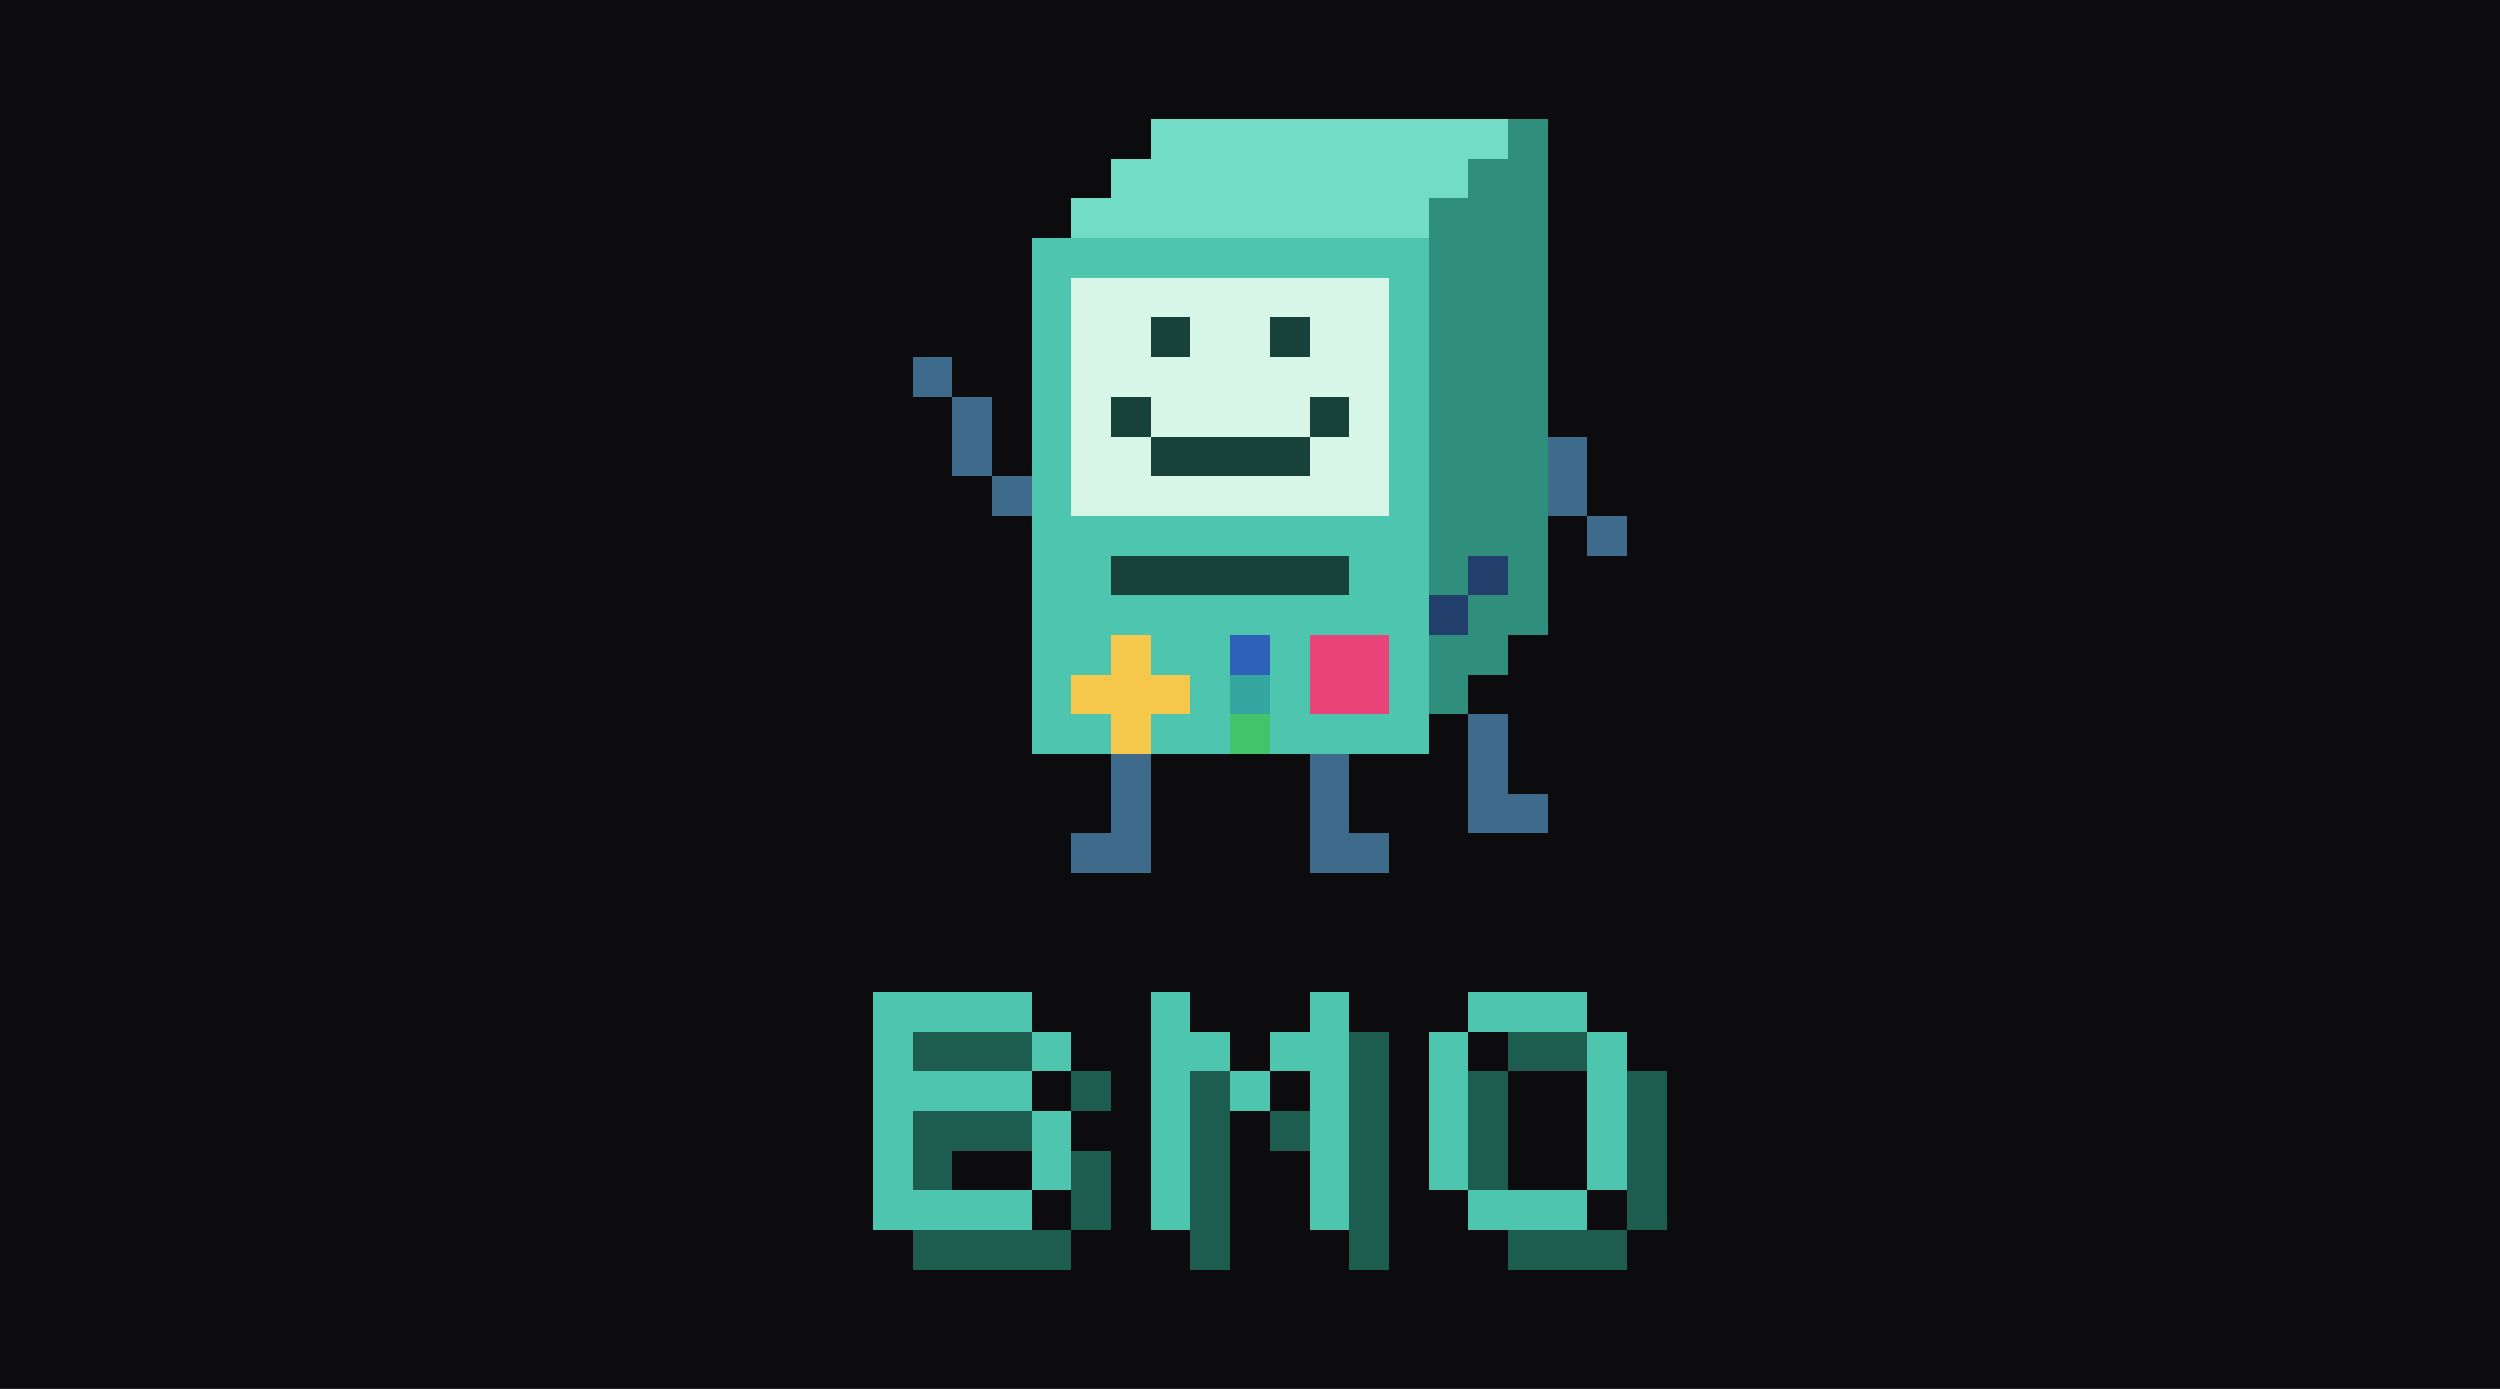
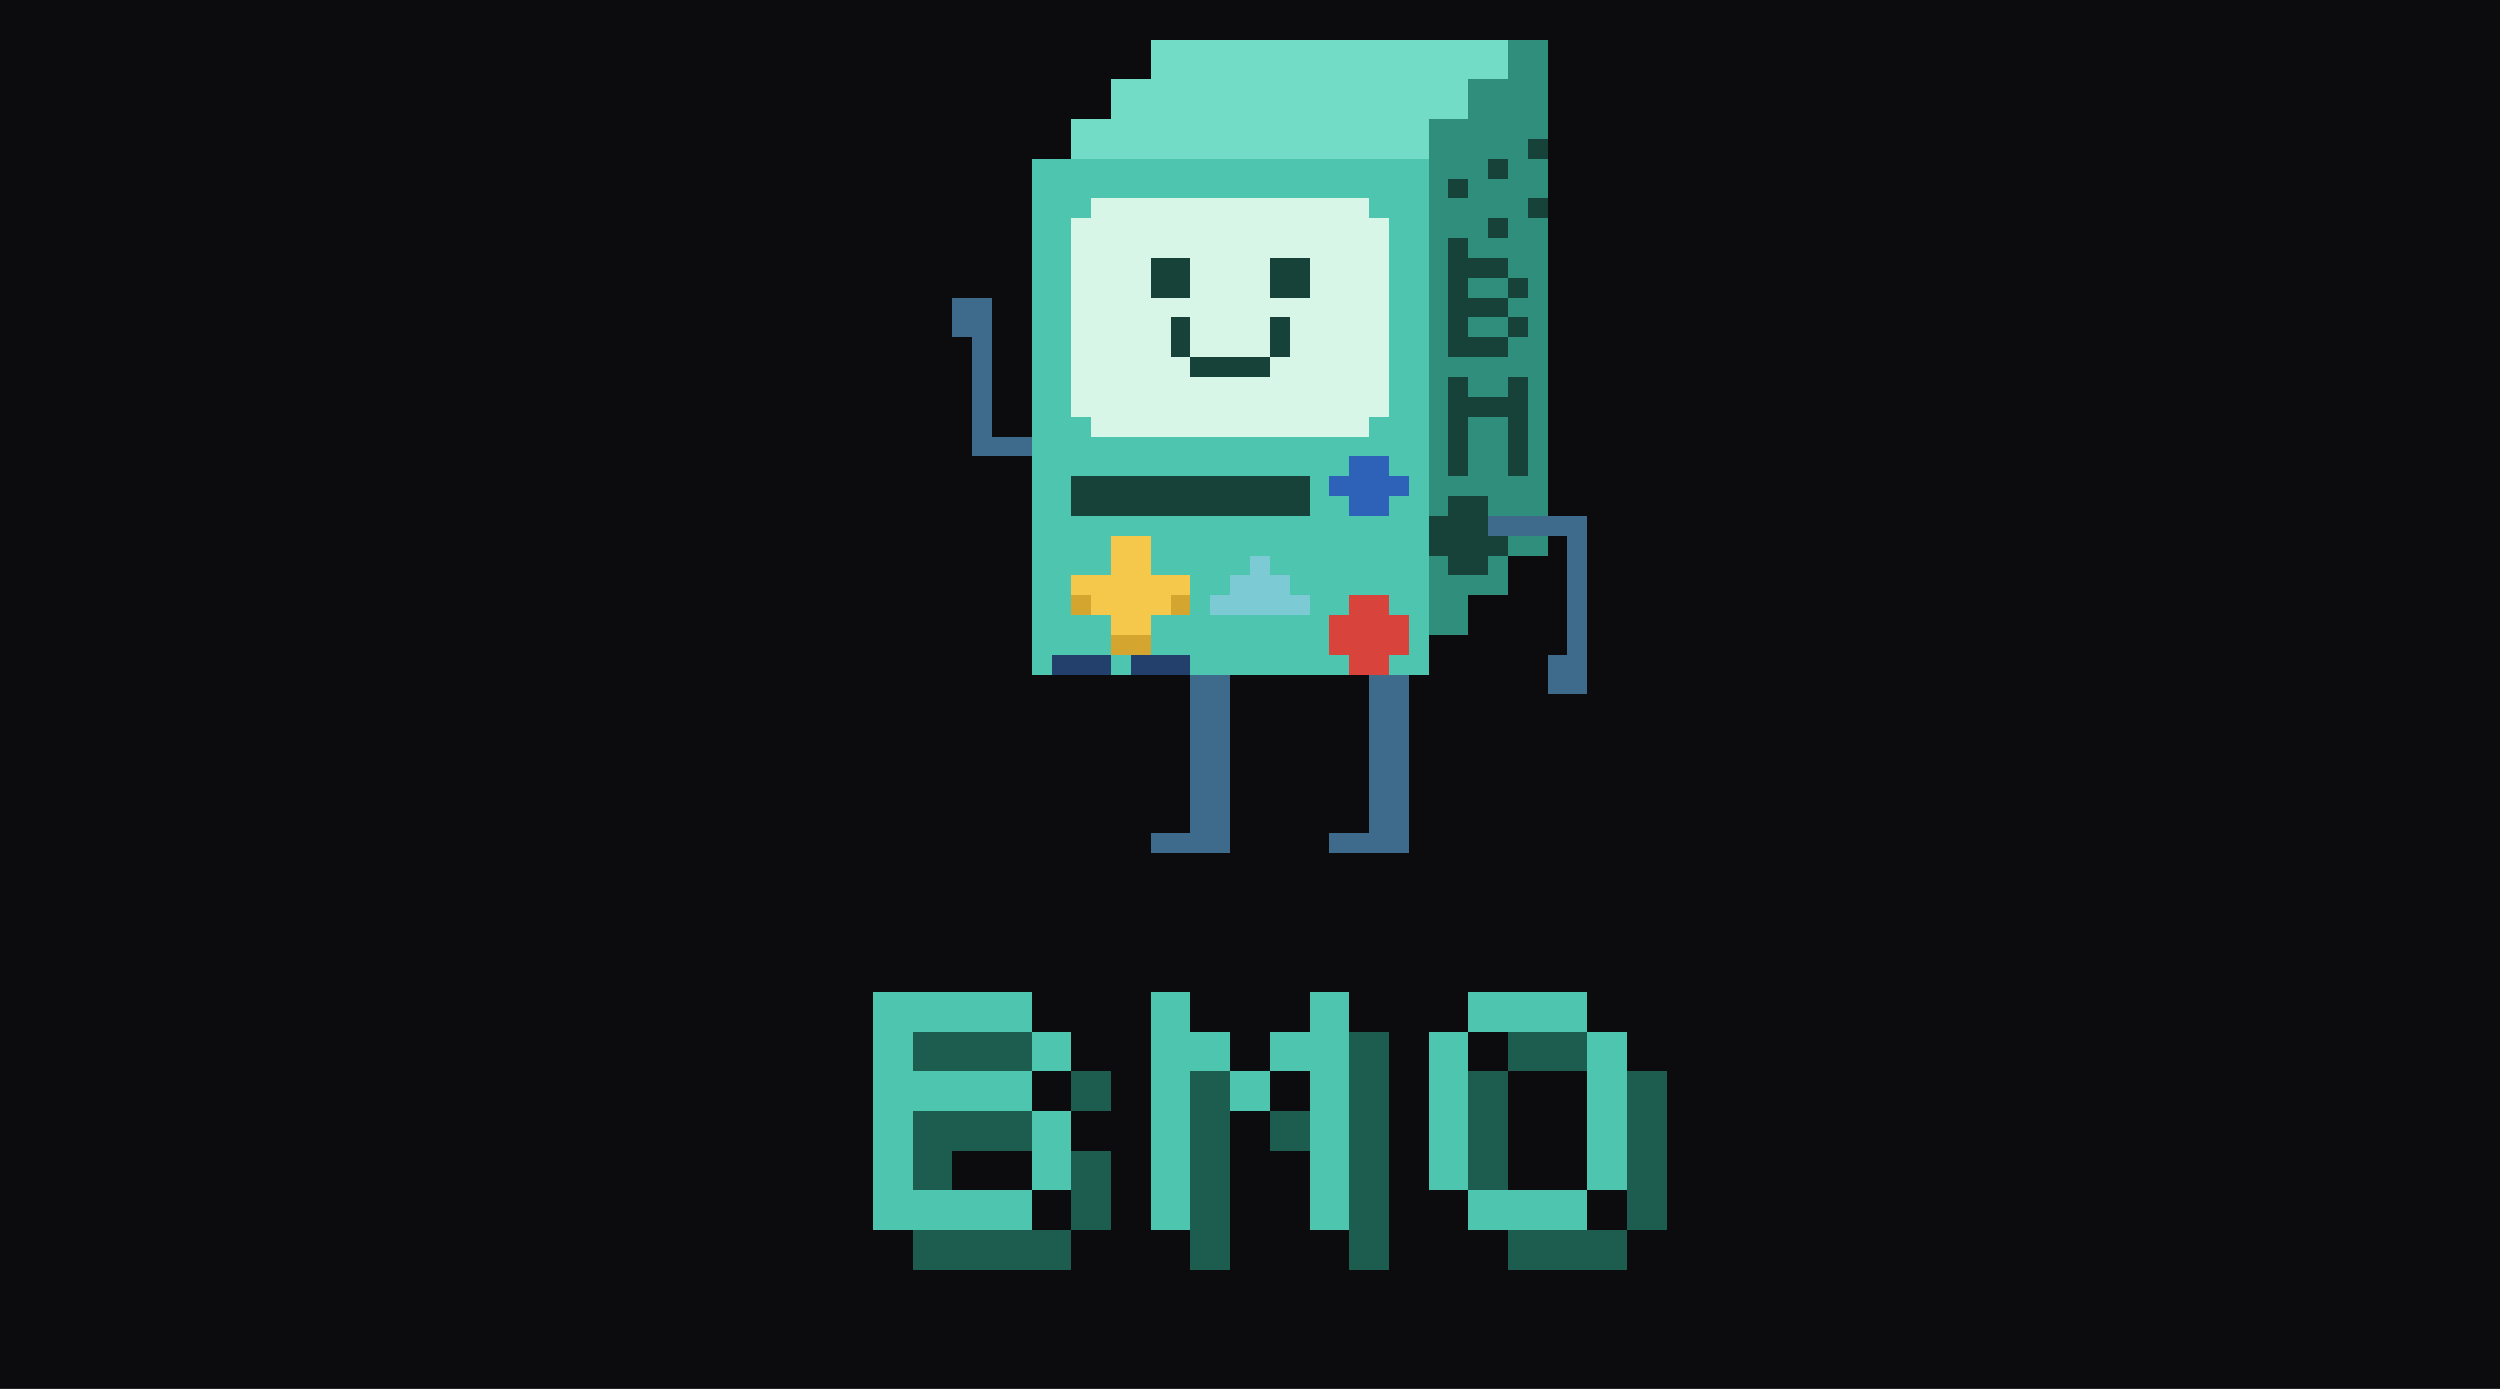
<svg xmlns="http://www.w3.org/2000/svg" viewBox="0 0 630 350" role="img" aria-label="bmo">
  <style>
    @media (prefers-reduced-motion: no-preference) {
      .lt { animation: bob 2.8s ease-in-out infinite }
      .l0 { animation-delay: 0.00s }
      .l1 { animation-delay: -0.93s }
      .l2 { animation-delay: -1.87s }
      @keyframes bob {
        0%, 100% { transform: translateY(-5px) }
        50% { transform: translateY(5px) }
      }
    }
  </style>
  <rect width="630" height="350" fill="#0C0C0F" />
  <g shape-rendering="crispEdges">
-     <rect x="290" y="30" width="90" height="10" fill="#72DCC7" />
-     <rect x="380" y="30" width="10" height="10" fill="#2F8E7C" />
-     <rect x="280" y="40" width="90" height="10" fill="#72DCC7" />
-     <rect x="370" y="40" width="20" height="10" fill="#2F8E7C" />
-     <rect x="270" y="50" width="90" height="10" fill="#72DCC7" />
-     <rect x="360" y="50" width="30" height="10" fill="#2F8E7C" />
-     <rect x="260" y="60" width="100" height="10" fill="#4EC6AF" />
-     <rect x="360" y="60" width="30" height="10" fill="#2F8E7C" />
-     <rect x="260" y="70" width="10" height="10" fill="#4EC6AF" />
-     <rect x="270" y="70" width="80" height="10" fill="#D8F6E7" />
-     <rect x="350" y="70" width="10" height="10" fill="#4EC6AF" />
-     <rect x="360" y="70" width="30" height="10" fill="#2F8E7C" />
-     <rect x="260" y="80" width="10" height="10" fill="#4EC6AF" />
-     <rect x="270" y="80" width="20" height="10" fill="#D8F6E7" />
-     <rect x="290" y="80" width="10" height="10" fill="#17423A" />
-     <rect x="300" y="80" width="20" height="10" fill="#D8F6E7" />
-     <rect x="320" y="80" width="10" height="10" fill="#17423A" />
-     <rect x="330" y="80" width="20" height="10" fill="#D8F6E7" />
-     <rect x="350" y="80" width="10" height="10" fill="#4EC6AF" />
-     <rect x="360" y="80" width="30" height="10" fill="#2F8E7C" />
-     <rect x="230" y="90" width="10" height="10" fill="#3E6B8C" />
-     <rect x="260" y="90" width="10" height="10" fill="#4EC6AF" />
-     <rect x="270" y="90" width="80" height="10" fill="#D8F6E7" />
-     <rect x="350" y="90" width="10" height="10" fill="#4EC6AF" />
-     <rect x="360" y="90" width="30" height="10" fill="#2F8E7C" />
-     <rect x="240" y="100" width="10" height="10" fill="#3E6B8C" />
-     <rect x="260" y="100" width="10" height="10" fill="#4EC6AF" />
-     <rect x="270" y="100" width="10" height="10" fill="#D8F6E7" />
-     <rect x="280" y="100" width="10" height="10" fill="#17423A" />
-     <rect x="290" y="100" width="40" height="10" fill="#D8F6E7" />
-     <rect x="330" y="100" width="10" height="10" fill="#17423A" />
-     <rect x="340" y="100" width="10" height="10" fill="#D8F6E7" />
-     <rect x="350" y="100" width="10" height="10" fill="#4EC6AF" />
-     <rect x="360" y="100" width="30" height="10" fill="#2F8E7C" />
-     <rect x="240" y="110" width="10" height="10" fill="#3E6B8C" />
-     <rect x="260" y="110" width="10" height="10" fill="#4EC6AF" />
-     <rect x="270" y="110" width="20" height="10" fill="#D8F6E7" />
-     <rect x="290" y="110" width="40" height="10" fill="#17423A" />
-     <rect x="330" y="110" width="20" height="10" fill="#D8F6E7" />
-     <rect x="350" y="110" width="10" height="10" fill="#4EC6AF" />
-     <rect x="360" y="110" width="30" height="10" fill="#2F8E7C" />
-     <rect x="390" y="110" width="10" height="10" fill="#3E6B8C" />
-     <rect x="250" y="120" width="10" height="10" fill="#3E6B8C" />
-     <rect x="260" y="120" width="10" height="10" fill="#4EC6AF" />
-     <rect x="270" y="120" width="80" height="10" fill="#D8F6E7" />
-     <rect x="350" y="120" width="10" height="10" fill="#4EC6AF" />
-     <rect x="360" y="120" width="30" height="10" fill="#2F8E7C" />
-     <rect x="390" y="120" width="10" height="10" fill="#3E6B8C" />
-     <rect x="260" y="130" width="100" height="10" fill="#4EC6AF" />
-     <rect x="360" y="130" width="30" height="10" fill="#2F8E7C" />
-     <rect x="400" y="130" width="10" height="10" fill="#3E6B8C" />
-     <rect x="260" y="140" width="20" height="10" fill="#4EC6AF" />
-     <rect x="280" y="140" width="60" height="10" fill="#17423A" />
-     <rect x="340" y="140" width="20" height="10" fill="#4EC6AF" />
-     <rect x="360" y="140" width="10" height="10" fill="#2F8E7C" />
-     <rect x="370" y="140" width="10" height="10" fill="#22406B" />
-     <rect x="380" y="140" width="10" height="10" fill="#2F8E7C" />
-     <rect x="260" y="150" width="100" height="10" fill="#4EC6AF" />
-     <rect x="360" y="150" width="10" height="10" fill="#22406B" />
-     <rect x="370" y="150" width="20" height="10" fill="#2F8E7C" />
-     <rect x="260" y="160" width="20" height="10" fill="#4EC6AF" />
-     <rect x="280" y="160" width="10" height="10" fill="#F5C84C" />
-     <rect x="290" y="160" width="20" height="10" fill="#4EC6AF" />
-     <rect x="310" y="160" width="10" height="10" fill="#2E62B8" />
-     <rect x="320" y="160" width="10" height="10" fill="#4EC6AF" />
-     <rect x="330" y="160" width="20" height="10" fill="#E8447A" />
-     <rect x="350" y="160" width="10" height="10" fill="#4EC6AF" />
-     <rect x="360" y="160" width="20" height="10" fill="#2F8E7C" />
-     <rect x="260" y="170" width="10" height="10" fill="#4EC6AF" />
-     <rect x="270" y="170" width="30" height="10" fill="#F5C84C" />
-     <rect x="300" y="170" width="10" height="10" fill="#4EC6AF" />
-     <rect x="310" y="170" width="10" height="10" fill="#35A7A0" />
-     <rect x="320" y="170" width="10" height="10" fill="#4EC6AF" />
-     <rect x="330" y="170" width="20" height="10" fill="#E8447A" />
-     <rect x="350" y="170" width="10" height="10" fill="#4EC6AF" />
-     <rect x="360" y="170" width="10" height="10" fill="#2F8E7C" />
-     <rect x="260" y="180" width="20" height="10" fill="#4EC6AF" />
-     <rect x="280" y="180" width="10" height="10" fill="#F5C84C" />
-     <rect x="290" y="180" width="20" height="10" fill="#4EC6AF" />
-     <rect x="310" y="180" width="10" height="10" fill="#43C46B" />
-     <rect x="320" y="180" width="40" height="10" fill="#4EC6AF" />
-     <rect x="370" y="180" width="10" height="10" fill="#3E6B8C" />
-     <rect x="280" y="190" width="10" height="10" fill="#3E6B8C" />
-     <rect x="330" y="190" width="10" height="10" fill="#3E6B8C" />
-     <rect x="370" y="190" width="10" height="10" fill="#3E6B8C" />
-     <rect x="280" y="200" width="10" height="10" fill="#3E6B8C" />
-     <rect x="330" y="200" width="10" height="10" fill="#3E6B8C" />
-     <rect x="370" y="200" width="20" height="10" fill="#3E6B8C" />
-     <rect x="270" y="210" width="20" height="10" fill="#3E6B8C" />
-     <rect x="330" y="210" width="20" height="10" fill="#3E6B8C" />
+     <rect x="290" y="10" width="90" height="5" fill="#72DCC7" />
+     <rect x="380" y="10" width="10" height="5" fill="#2F8E7C" />
+     <rect x="290" y="15" width="90" height="5" fill="#72DCC7" />
+     <rect x="380" y="15" width="10" height="5" fill="#2F8E7C" />
+     <rect x="280" y="20" width="90" height="5" fill="#72DCC7" />
+     <rect x="370" y="20" width="20" height="5" fill="#2F8E7C" />
+     <rect x="280" y="25" width="90" height="5" fill="#72DCC7" />
+     <rect x="370" y="25" width="20" height="5" fill="#2F8E7C" />
+     <rect x="270" y="30" width="90" height="5" fill="#72DCC7" />
+     <rect x="360" y="30" width="30" height="5" fill="#2F8E7C" />
+     <rect x="270" y="35" width="90" height="5" fill="#72DCC7" />
+     <rect x="360" y="35" width="25" height="5" fill="#2F8E7C" />
+     <rect x="385" y="35" width="5" height="5" fill="#17423A" />
+     <rect x="260" y="40" width="100" height="5" fill="#4EC6AF" />
+     <rect x="360" y="40" width="15" height="5" fill="#2F8E7C" />
+     <rect x="375" y="40" width="5" height="5" fill="#17423A" />
+     <rect x="380" y="40" width="10" height="5" fill="#2F8E7C" />
+     <rect x="260" y="45" width="100" height="5" fill="#4EC6AF" />
+     <rect x="360" y="45" width="5" height="5" fill="#2F8E7C" />
+     <rect x="365" y="45" width="5" height="5" fill="#17423A" />
+     <rect x="370" y="45" width="20" height="5" fill="#2F8E7C" />
+     <rect x="260" y="50" width="15" height="5" fill="#4EC6AF" />
+     <rect x="275" y="50" width="70" height="5" fill="#D8F6E7" />
+     <rect x="345" y="50" width="15" height="5" fill="#4EC6AF" />
+     <rect x="360" y="50" width="25" height="5" fill="#2F8E7C" />
+     <rect x="385" y="50" width="5" height="5" fill="#17423A" />
+     <rect x="260" y="55" width="10" height="5" fill="#4EC6AF" />
+     <rect x="270" y="55" width="80" height="5" fill="#D8F6E7" />
+     <rect x="350" y="55" width="10" height="5" fill="#4EC6AF" />
+     <rect x="360" y="55" width="15" height="5" fill="#2F8E7C" />
+     <rect x="375" y="55" width="5" height="5" fill="#17423A" />
+     <rect x="380" y="55" width="10" height="5" fill="#2F8E7C" />
+     <rect x="260" y="60" width="10" height="5" fill="#4EC6AF" />
+     <rect x="270" y="60" width="80" height="5" fill="#D8F6E7" />
+     <rect x="350" y="60" width="10" height="5" fill="#4EC6AF" />
+     <rect x="360" y="60" width="5" height="5" fill="#2F8E7C" />
+     <rect x="365" y="60" width="5" height="5" fill="#17423A" />
+     <rect x="370" y="60" width="20" height="5" fill="#2F8E7C" />
+     <rect x="260" y="65" width="10" height="5" fill="#4EC6AF" />
+     <rect x="270" y="65" width="20" height="5" fill="#D8F6E7" />
+     <rect x="290" y="65" width="10" height="5" fill="#17423A" />
+     <rect x="300" y="65" width="20" height="5" fill="#D8F6E7" />
+     <rect x="320" y="65" width="10" height="5" fill="#17423A" />
+     <rect x="330" y="65" width="20" height="5" fill="#D8F6E7" />
+     <rect x="350" y="65" width="10" height="5" fill="#4EC6AF" />
+     <rect x="360" y="65" width="5" height="5" fill="#2F8E7C" />
+     <rect x="365" y="65" width="15" height="5" fill="#17423A" />
+     <rect x="380" y="65" width="10" height="5" fill="#2F8E7C" />
+     <rect x="260" y="70" width="10" height="5" fill="#4EC6AF" />
+     <rect x="270" y="70" width="20" height="5" fill="#D8F6E7" />
+     <rect x="290" y="70" width="10" height="5" fill="#17423A" />
+     <rect x="300" y="70" width="20" height="5" fill="#D8F6E7" />
+     <rect x="320" y="70" width="10" height="5" fill="#17423A" />
+     <rect x="330" y="70" width="20" height="5" fill="#D8F6E7" />
+     <rect x="350" y="70" width="10" height="5" fill="#4EC6AF" />
+     <rect x="360" y="70" width="5" height="5" fill="#2F8E7C" />
+     <rect x="365" y="70" width="5" height="5" fill="#17423A" />
+     <rect x="370" y="70" width="10" height="5" fill="#2F8E7C" />
+     <rect x="380" y="70" width="5" height="5" fill="#17423A" />
+     <rect x="385" y="70" width="5" height="5" fill="#2F8E7C" />
+     <rect x="240" y="75" width="10" height="5" fill="#3E6B8C" />
+     <rect x="260" y="75" width="10" height="5" fill="#4EC6AF" />
+     <rect x="270" y="75" width="80" height="5" fill="#D8F6E7" />
+     <rect x="350" y="75" width="10" height="5" fill="#4EC6AF" />
+     <rect x="360" y="75" width="5" height="5" fill="#2F8E7C" />
+     <rect x="365" y="75" width="15" height="5" fill="#17423A" />
+     <rect x="380" y="75" width="10" height="5" fill="#2F8E7C" />
+     <rect x="240" y="80" width="10" height="5" fill="#3E6B8C" />
+     <rect x="260" y="80" width="10" height="5" fill="#4EC6AF" />
+     <rect x="270" y="80" width="25" height="5" fill="#D8F6E7" />
+     <rect x="295" y="80" width="5" height="5" fill="#17423A" />
+     <rect x="300" y="80" width="20" height="5" fill="#D8F6E7" />
+     <rect x="320" y="80" width="5" height="5" fill="#17423A" />
+     <rect x="325" y="80" width="25" height="5" fill="#D8F6E7" />
+     <rect x="350" y="80" width="10" height="5" fill="#4EC6AF" />
+     <rect x="360" y="80" width="5" height="5" fill="#2F8E7C" />
+     <rect x="365" y="80" width="5" height="5" fill="#17423A" />
+     <rect x="370" y="80" width="10" height="5" fill="#2F8E7C" />
+     <rect x="380" y="80" width="5" height="5" fill="#17423A" />
+     <rect x="385" y="80" width="5" height="5" fill="#2F8E7C" />
+     <rect x="245" y="85" width="5" height="5" fill="#3E6B8C" />
+     <rect x="260" y="85" width="10" height="5" fill="#4EC6AF" />
+     <rect x="270" y="85" width="25" height="5" fill="#D8F6E7" />
+     <rect x="295" y="85" width="5" height="5" fill="#17423A" />
+     <rect x="300" y="85" width="20" height="5" fill="#D8F6E7" />
+     <rect x="320" y="85" width="5" height="5" fill="#17423A" />
+     <rect x="325" y="85" width="25" height="5" fill="#D8F6E7" />
+     <rect x="350" y="85" width="10" height="5" fill="#4EC6AF" />
+     <rect x="360" y="85" width="5" height="5" fill="#2F8E7C" />
+     <rect x="365" y="85" width="15" height="5" fill="#17423A" />
+     <rect x="380" y="85" width="10" height="5" fill="#2F8E7C" />
+     <rect x="245" y="90" width="5" height="5" fill="#3E6B8C" />
+     <rect x="260" y="90" width="10" height="5" fill="#4EC6AF" />
+     <rect x="270" y="90" width="30" height="5" fill="#D8F6E7" />
+     <rect x="300" y="90" width="20" height="5" fill="#17423A" />
+     <rect x="320" y="90" width="30" height="5" fill="#D8F6E7" />
+     <rect x="350" y="90" width="10" height="5" fill="#4EC6AF" />
+     <rect x="360" y="90" width="30" height="5" fill="#2F8E7C" />
+     <rect x="245" y="95" width="5" height="5" fill="#3E6B8C" />
+     <rect x="260" y="95" width="10" height="5" fill="#4EC6AF" />
+     <rect x="270" y="95" width="80" height="5" fill="#D8F6E7" />
+     <rect x="350" y="95" width="10" height="5" fill="#4EC6AF" />
+     <rect x="360" y="95" width="5" height="5" fill="#2F8E7C" />
+     <rect x="365" y="95" width="5" height="5" fill="#17423A" />
+     <rect x="370" y="95" width="10" height="5" fill="#2F8E7C" />
+     <rect x="380" y="95" width="5" height="5" fill="#17423A" />
+     <rect x="385" y="95" width="5" height="5" fill="#2F8E7C" />
+     <rect x="245" y="100" width="5" height="5" fill="#3E6B8C" />
+     <rect x="260" y="100" width="10" height="5" fill="#4EC6AF" />
+     <rect x="270" y="100" width="80" height="5" fill="#D8F6E7" />
+     <rect x="350" y="100" width="10" height="5" fill="#4EC6AF" />
+     <rect x="360" y="100" width="5" height="5" fill="#2F8E7C" />
+     <rect x="365" y="100" width="20" height="5" fill="#17423A" />
+     <rect x="385" y="100" width="5" height="5" fill="#2F8E7C" />
+     <rect x="245" y="105" width="5" height="5" fill="#3E6B8C" />
+     <rect x="260" y="105" width="15" height="5" fill="#4EC6AF" />
+     <rect x="275" y="105" width="70" height="5" fill="#D8F6E7" />
+     <rect x="345" y="105" width="15" height="5" fill="#4EC6AF" />
+     <rect x="360" y="105" width="5" height="5" fill="#2F8E7C" />
+     <rect x="365" y="105" width="5" height="5" fill="#17423A" />
+     <rect x="370" y="105" width="10" height="5" fill="#2F8E7C" />
+     <rect x="380" y="105" width="5" height="5" fill="#17423A" />
+     <rect x="385" y="105" width="5" height="5" fill="#2F8E7C" />
+     <rect x="245" y="110" width="15" height="5" fill="#3E6B8C" />
+     <rect x="260" y="110" width="100" height="5" fill="#4EC6AF" />
+     <rect x="360" y="110" width="5" height="5" fill="#2F8E7C" />
+     <rect x="365" y="110" width="5" height="5" fill="#17423A" />
+     <rect x="370" y="110" width="10" height="5" fill="#2F8E7C" />
+     <rect x="380" y="110" width="5" height="5" fill="#17423A" />
+     <rect x="385" y="110" width="5" height="5" fill="#2F8E7C" />
+     <rect x="260" y="115" width="80" height="5" fill="#4EC6AF" />
+     <rect x="340" y="115" width="10" height="5" fill="#2E62B8" />
+     <rect x="350" y="115" width="10" height="5" fill="#4EC6AF" />
+     <rect x="360" y="115" width="5" height="5" fill="#2F8E7C" />
+     <rect x="365" y="115" width="5" height="5" fill="#17423A" />
+     <rect x="370" y="115" width="10" height="5" fill="#2F8E7C" />
+     <rect x="380" y="115" width="5" height="5" fill="#17423A" />
+     <rect x="385" y="115" width="5" height="5" fill="#2F8E7C" />
+     <rect x="260" y="120" width="10" height="5" fill="#4EC6AF" />
+     <rect x="270" y="120" width="60" height="5" fill="#17423A" />
+     <rect x="330" y="120" width="5" height="5" fill="#4EC6AF" />
+     <rect x="335" y="120" width="20" height="5" fill="#2E62B8" />
+     <rect x="355" y="120" width="5" height="5" fill="#4EC6AF" />
+     <rect x="360" y="120" width="30" height="5" fill="#2F8E7C" />
+     <rect x="260" y="125" width="10" height="5" fill="#4EC6AF" />
+     <rect x="270" y="125" width="60" height="5" fill="#17423A" />
+     <rect x="330" y="125" width="10" height="5" fill="#4EC6AF" />
+     <rect x="340" y="125" width="10" height="5" fill="#2E62B8" />
+     <rect x="350" y="125" width="10" height="5" fill="#4EC6AF" />
+     <rect x="360" y="125" width="5" height="5" fill="#2F8E7C" />
+     <rect x="365" y="125" width="10" height="5" fill="#17423A" />
+     <rect x="375" y="125" width="15" height="5" fill="#2F8E7C" />
+     <rect x="260" y="130" width="100" height="5" fill="#4EC6AF" />
+     <rect x="360" y="130" width="15" height="5" fill="#17423A" />
+     <rect x="375" y="130" width="25" height="5" fill="#3E6B8C" />
+     <rect x="260" y="135" width="20" height="5" fill="#4EC6AF" />
+     <rect x="280" y="135" width="10" height="5" fill="#F5C84C" />
+     <rect x="290" y="135" width="70" height="5" fill="#4EC6AF" />
+     <rect x="360" y="135" width="20" height="5" fill="#17423A" />
+     <rect x="380" y="135" width="10" height="5" fill="#2F8E7C" />
+     <rect x="395" y="135" width="5" height="5" fill="#3E6B8C" />
+     <rect x="260" y="140" width="20" height="5" fill="#4EC6AF" />
+     <rect x="280" y="140" width="10" height="5" fill="#F5C84C" />
+     <rect x="290" y="140" width="25" height="5" fill="#4EC6AF" />
+     <rect x="315" y="140" width="5" height="5" fill="#7CCBD4" />
+     <rect x="320" y="140" width="40" height="5" fill="#4EC6AF" />
+     <rect x="360" y="140" width="5" height="5" fill="#2F8E7C" />
+     <rect x="365" y="140" width="10" height="5" fill="#17423A" />
+     <rect x="375" y="140" width="5" height="5" fill="#2F8E7C" />
+     <rect x="395" y="140" width="5" height="5" fill="#3E6B8C" />
+     <rect x="260" y="145" width="10" height="5" fill="#4EC6AF" />
+     <rect x="270" y="145" width="30" height="5" fill="#F5C84C" />
+     <rect x="300" y="145" width="10" height="5" fill="#4EC6AF" />
+     <rect x="310" y="145" width="15" height="5" fill="#7CCBD4" />
+     <rect x="325" y="145" width="35" height="5" fill="#4EC6AF" />
+     <rect x="360" y="145" width="20" height="5" fill="#2F8E7C" />
+     <rect x="395" y="145" width="5" height="5" fill="#3E6B8C" />
+     <rect x="260" y="150" width="10" height="5" fill="#4EC6AF" />
+     <rect x="270" y="150" width="5" height="5" fill="#D4A62F" />
+     <rect x="275" y="150" width="20" height="5" fill="#F5C84C" />
+     <rect x="295" y="150" width="5" height="5" fill="#D4A62F" />
+     <rect x="300" y="150" width="5" height="5" fill="#4EC6AF" />
+     <rect x="305" y="150" width="25" height="5" fill="#7CCBD4" />
+     <rect x="330" y="150" width="10" height="5" fill="#4EC6AF" />
+     <rect x="340" y="150" width="10" height="5" fill="#D8443C" />
+     <rect x="350" y="150" width="10" height="5" fill="#4EC6AF" />
+     <rect x="360" y="150" width="10" height="5" fill="#2F8E7C" />
+     <rect x="395" y="150" width="5" height="5" fill="#3E6B8C" />
+     <rect x="260" y="155" width="20" height="5" fill="#4EC6AF" />
+     <rect x="280" y="155" width="10" height="5" fill="#F5C84C" />
+     <rect x="290" y="155" width="45" height="5" fill="#4EC6AF" />
+     <rect x="335" y="155" width="20" height="5" fill="#D8443C" />
+     <rect x="355" y="155" width="5" height="5" fill="#4EC6AF" />
+     <rect x="360" y="155" width="10" height="5" fill="#2F8E7C" />
+     <rect x="395" y="155" width="5" height="5" fill="#3E6B8C" />
+     <rect x="260" y="160" width="20" height="5" fill="#4EC6AF" />
+     <rect x="280" y="160" width="10" height="5" fill="#D4A62F" />
+     <rect x="290" y="160" width="45" height="5" fill="#4EC6AF" />
+     <rect x="335" y="160" width="20" height="5" fill="#D8443C" />
+     <rect x="355" y="160" width="5" height="5" fill="#4EC6AF" />
+     <rect x="395" y="160" width="5" height="5" fill="#3E6B8C" />
+     <rect x="260" y="165" width="5" height="5" fill="#4EC6AF" />
+     <rect x="265" y="165" width="15" height="5" fill="#22406B" />
+     <rect x="280" y="165" width="5" height="5" fill="#4EC6AF" />
+     <rect x="285" y="165" width="15" height="5" fill="#22406B" />
+     <rect x="300" y="165" width="40" height="5" fill="#4EC6AF" />
+     <rect x="340" y="165" width="10" height="5" fill="#D8443C" />
+     <rect x="350" y="165" width="10" height="5" fill="#4EC6AF" />
+     <rect x="390" y="165" width="10" height="5" fill="#3E6B8C" />
+     <rect x="300" y="170" width="10" height="5" fill="#3E6B8C" />
+     <rect x="345" y="170" width="10" height="5" fill="#3E6B8C" />
+     <rect x="390" y="170" width="10" height="5" fill="#3E6B8C" />
+     <rect x="300" y="175" width="10" height="5" fill="#3E6B8C" />
+     <rect x="345" y="175" width="10" height="5" fill="#3E6B8C" />
+     <rect x="300" y="180" width="10" height="5" fill="#3E6B8C" />
+     <rect x="345" y="180" width="10" height="5" fill="#3E6B8C" />
+     <rect x="300" y="185" width="10" height="5" fill="#3E6B8C" />
+     <rect x="345" y="185" width="10" height="5" fill="#3E6B8C" />
+     <rect x="300" y="190" width="10" height="5" fill="#3E6B8C" />
+     <rect x="345" y="190" width="10" height="5" fill="#3E6B8C" />
+     <rect x="300" y="195" width="10" height="5" fill="#3E6B8C" />
+     <rect x="345" y="195" width="10" height="5" fill="#3E6B8C" />
+     <rect x="300" y="200" width="10" height="5" fill="#3E6B8C" />
+     <rect x="345" y="200" width="10" height="5" fill="#3E6B8C" />
+     <rect x="300" y="205" width="10" height="5" fill="#3E6B8C" />
+     <rect x="345" y="205" width="10" height="5" fill="#3E6B8C" />
+     <rect x="290" y="210" width="20" height="5" fill="#3E6B8C" />
+     <rect x="335" y="210" width="20" height="5" fill="#3E6B8C" />
    <g transform="translate(220 250)">
      <g class="lt l0">
        <rect x="0" y="0" width="40" height="10" fill="#4EC6AF" />
        <rect x="0" y="10" width="10" height="10" fill="#4EC6AF" />
        <rect x="40" y="10" width="10" height="10" fill="#4EC6AF" />
        <rect x="0" y="20" width="40" height="10" fill="#4EC6AF" />
        <rect x="0" y="30" width="10" height="10" fill="#4EC6AF" />
        <rect x="40" y="30" width="10" height="10" fill="#4EC6AF" />
        <rect x="0" y="40" width="10" height="10" fill="#4EC6AF" />
        <rect x="40" y="40" width="10" height="10" fill="#4EC6AF" />
        <rect x="0" y="50" width="40" height="10" fill="#4EC6AF" />
        <rect x="10" y="10" width="10" height="10" fill="#1D5D50" />
        <rect x="20" y="10" width="10" height="10" fill="#1D5D50" />
        <rect x="30" y="10" width="10" height="10" fill="#1D5D50" />
        <rect x="50" y="20" width="10" height="10" fill="#1D5D50" />
        <rect x="10" y="30" width="10" height="10" fill="#1D5D50" />
        <rect x="20" y="30" width="10" height="10" fill="#1D5D50" />
        <rect x="30" y="30" width="10" height="10" fill="#1D5D50" />
        <rect x="10" y="40" width="10" height="10" fill="#1D5D50" />
        <rect x="50" y="40" width="10" height="10" fill="#1D5D50" />
        <rect x="50" y="50" width="10" height="10" fill="#1D5D50" />
        <rect x="10" y="60" width="10" height="10" fill="#1D5D50" />
        <rect x="20" y="60" width="10" height="10" fill="#1D5D50" />
        <rect x="30" y="60" width="10" height="10" fill="#1D5D50" />
        <rect x="40" y="60" width="10" height="10" fill="#1D5D50" />
      </g>
    </g>
    <g transform="translate(290 250)">
      <g class="lt l1">
        <rect x="0" y="0" width="10" height="10" fill="#4EC6AF" />
        <rect x="40" y="0" width="10" height="10" fill="#4EC6AF" />
        <rect x="0" y="10" width="20" height="10" fill="#4EC6AF" />
        <rect x="30" y="10" width="20" height="10" fill="#4EC6AF" />
        <rect x="0" y="20" width="10" height="10" fill="#4EC6AF" />
        <rect x="20" y="20" width="10" height="10" fill="#4EC6AF" />
        <rect x="40" y="20" width="10" height="10" fill="#4EC6AF" />
        <rect x="0" y="30" width="10" height="10" fill="#4EC6AF" />
        <rect x="40" y="30" width="10" height="10" fill="#4EC6AF" />
        <rect x="0" y="40" width="10" height="10" fill="#4EC6AF" />
        <rect x="40" y="40" width="10" height="10" fill="#4EC6AF" />
        <rect x="0" y="50" width="10" height="10" fill="#4EC6AF" />
        <rect x="40" y="50" width="10" height="10" fill="#4EC6AF" />
        <rect x="50" y="10" width="10" height="10" fill="#1D5D50" />
        <rect x="10" y="20" width="10" height="10" fill="#1D5D50" />
        <rect x="50" y="20" width="10" height="10" fill="#1D5D50" />
        <rect x="10" y="30" width="10" height="10" fill="#1D5D50" />
        <rect x="30" y="30" width="10" height="10" fill="#1D5D50" />
        <rect x="50" y="30" width="10" height="10" fill="#1D5D50" />
        <rect x="10" y="40" width="10" height="10" fill="#1D5D50" />
        <rect x="50" y="40" width="10" height="10" fill="#1D5D50" />
        <rect x="10" y="50" width="10" height="10" fill="#1D5D50" />
        <rect x="50" y="50" width="10" height="10" fill="#1D5D50" />
        <rect x="10" y="60" width="10" height="10" fill="#1D5D50" />
        <rect x="50" y="60" width="10" height="10" fill="#1D5D50" />
      </g>
    </g>
    <g transform="translate(360 250)">
      <g class="lt l2">
        <rect x="10" y="0" width="30" height="10" fill="#4EC6AF" />
        <rect x="0" y="10" width="10" height="10" fill="#4EC6AF" />
        <rect x="40" y="10" width="10" height="10" fill="#4EC6AF" />
        <rect x="0" y="20" width="10" height="10" fill="#4EC6AF" />
        <rect x="40" y="20" width="10" height="10" fill="#4EC6AF" />
        <rect x="0" y="30" width="10" height="10" fill="#4EC6AF" />
        <rect x="40" y="30" width="10" height="10" fill="#4EC6AF" />
        <rect x="0" y="40" width="10" height="10" fill="#4EC6AF" />
        <rect x="40" y="40" width="10" height="10" fill="#4EC6AF" />
        <rect x="10" y="50" width="30" height="10" fill="#4EC6AF" />
        <rect x="20" y="10" width="10" height="10" fill="#1D5D50" />
        <rect x="30" y="10" width="10" height="10" fill="#1D5D50" />
        <rect x="10" y="20" width="10" height="10" fill="#1D5D50" />
        <rect x="50" y="20" width="10" height="10" fill="#1D5D50" />
        <rect x="10" y="30" width="10" height="10" fill="#1D5D50" />
        <rect x="50" y="30" width="10" height="10" fill="#1D5D50" />
        <rect x="10" y="40" width="10" height="10" fill="#1D5D50" />
        <rect x="50" y="40" width="10" height="10" fill="#1D5D50" />
        <rect x="50" y="50" width="10" height="10" fill="#1D5D50" />
        <rect x="20" y="60" width="10" height="10" fill="#1D5D50" />
        <rect x="30" y="60" width="10" height="10" fill="#1D5D50" />
        <rect x="40" y="60" width="10" height="10" fill="#1D5D50" />
      </g>
    </g>
  </g>
</svg>
